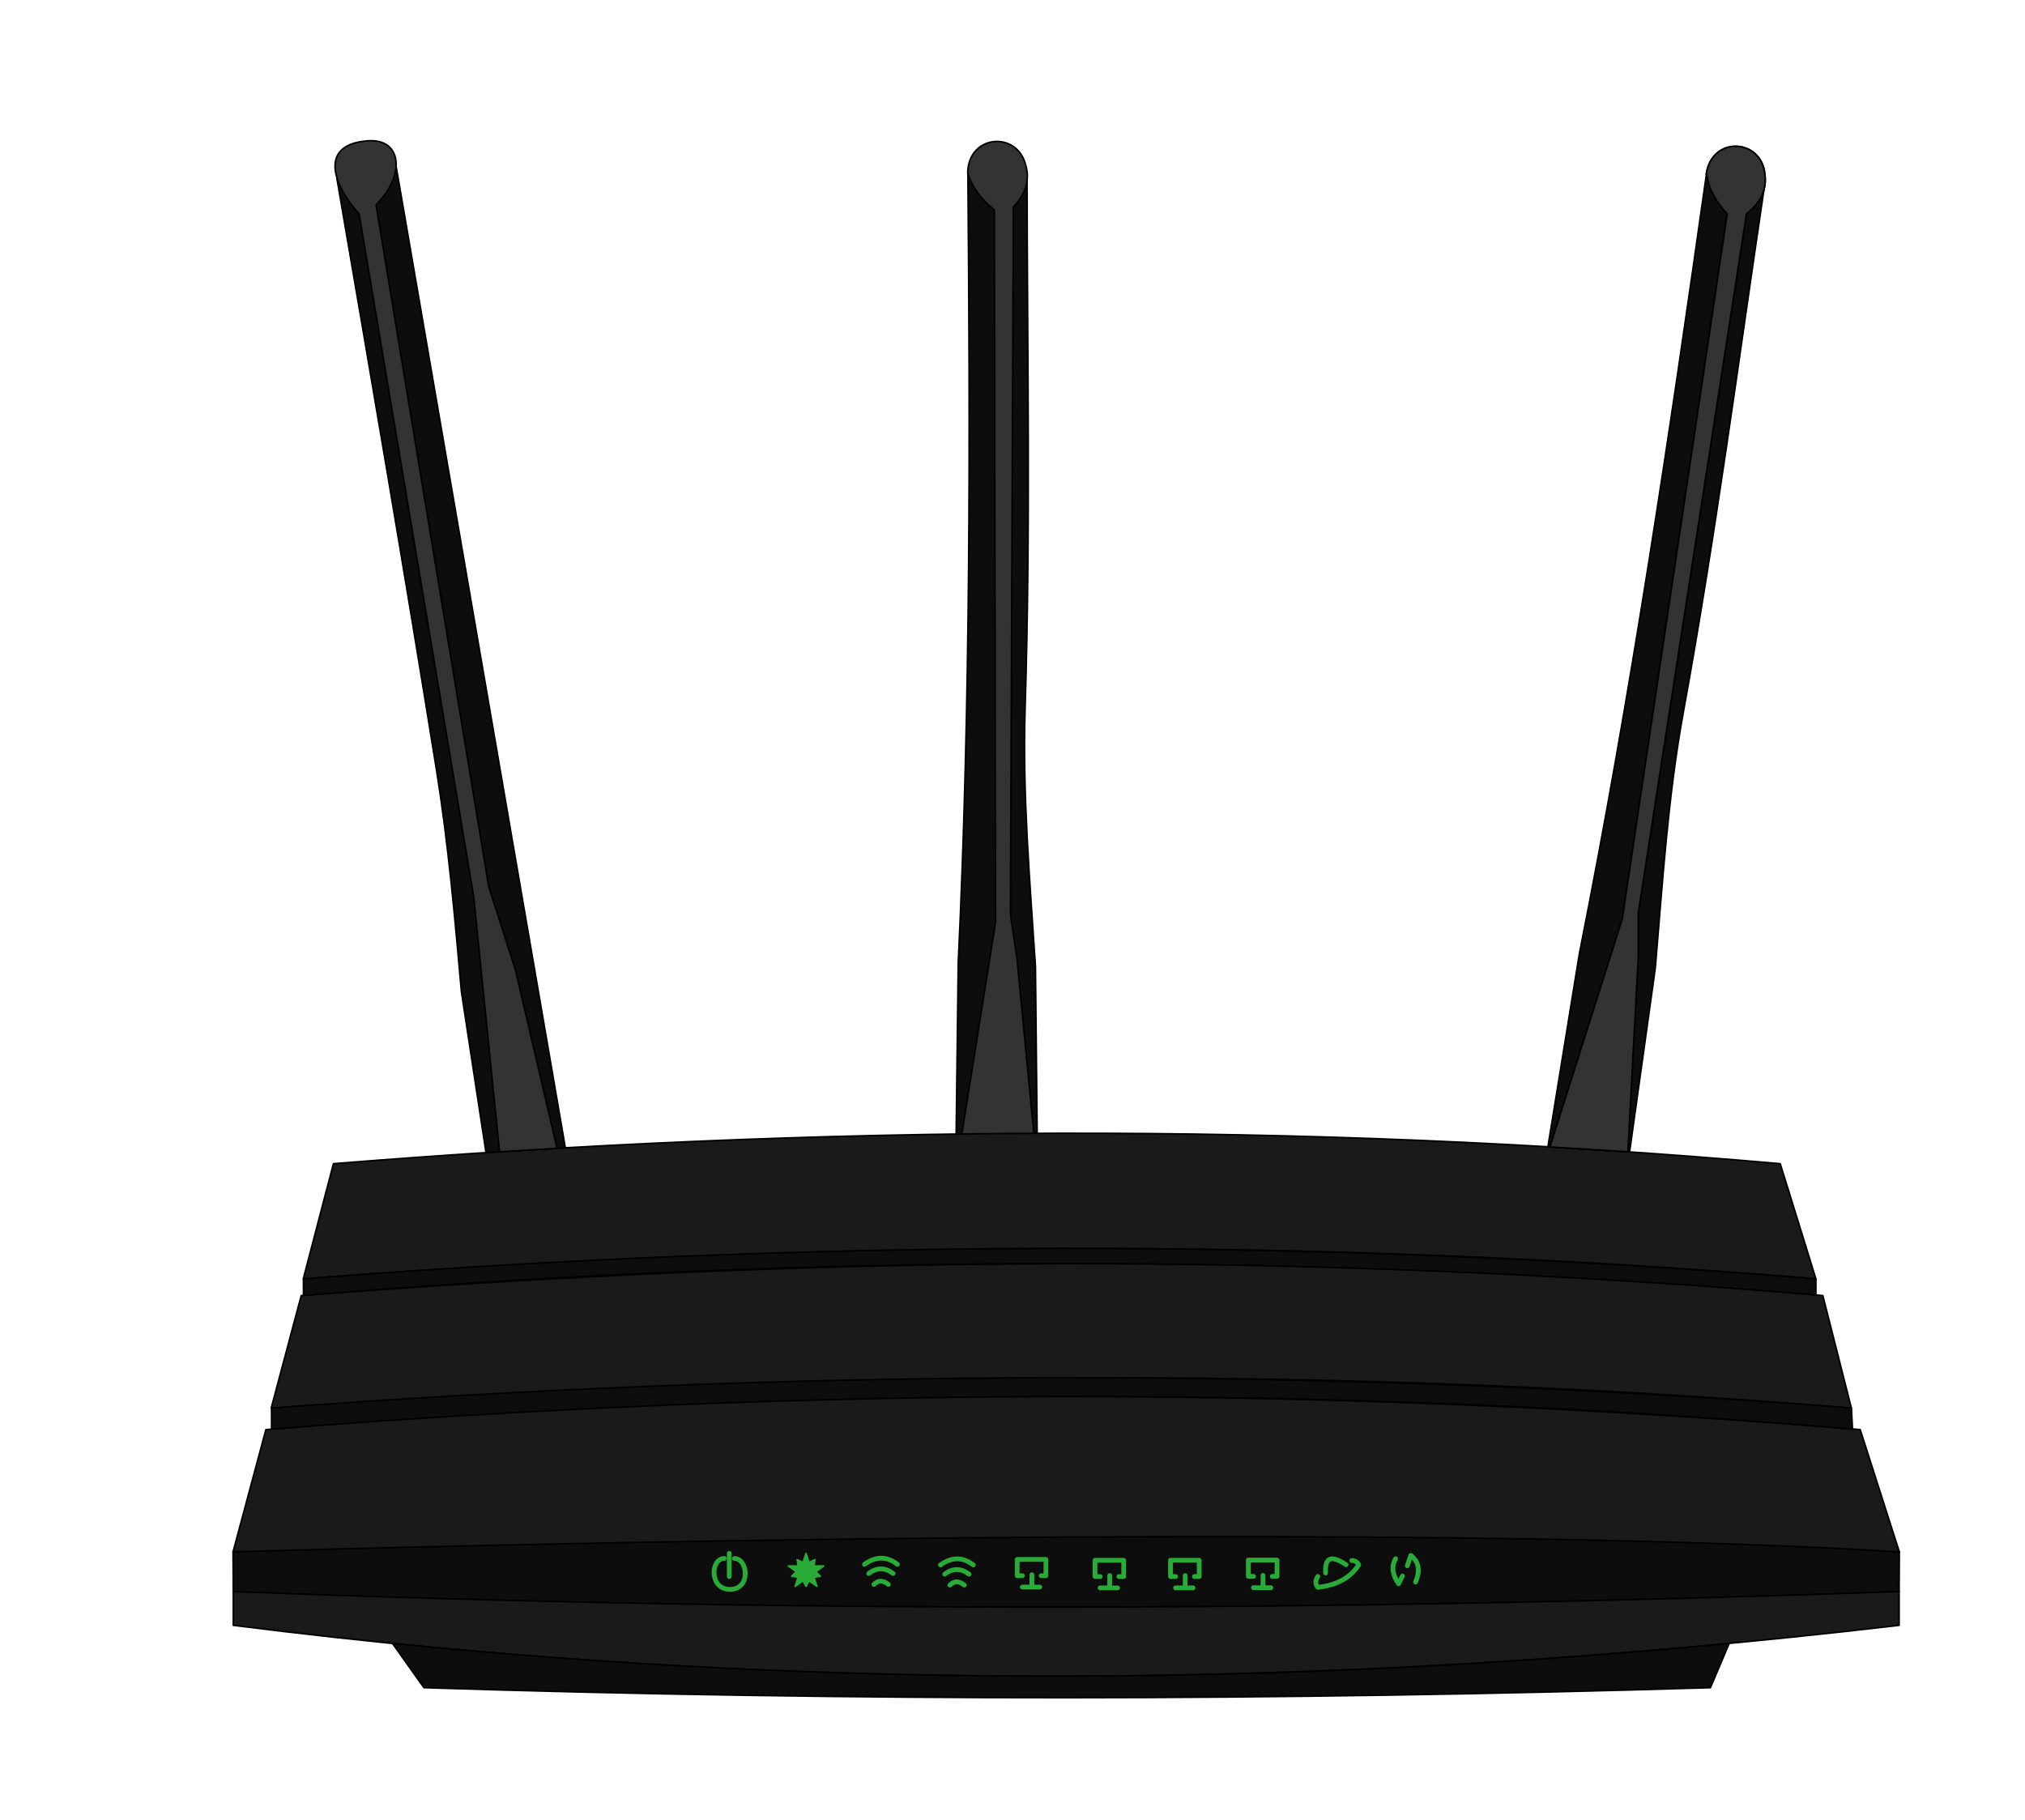
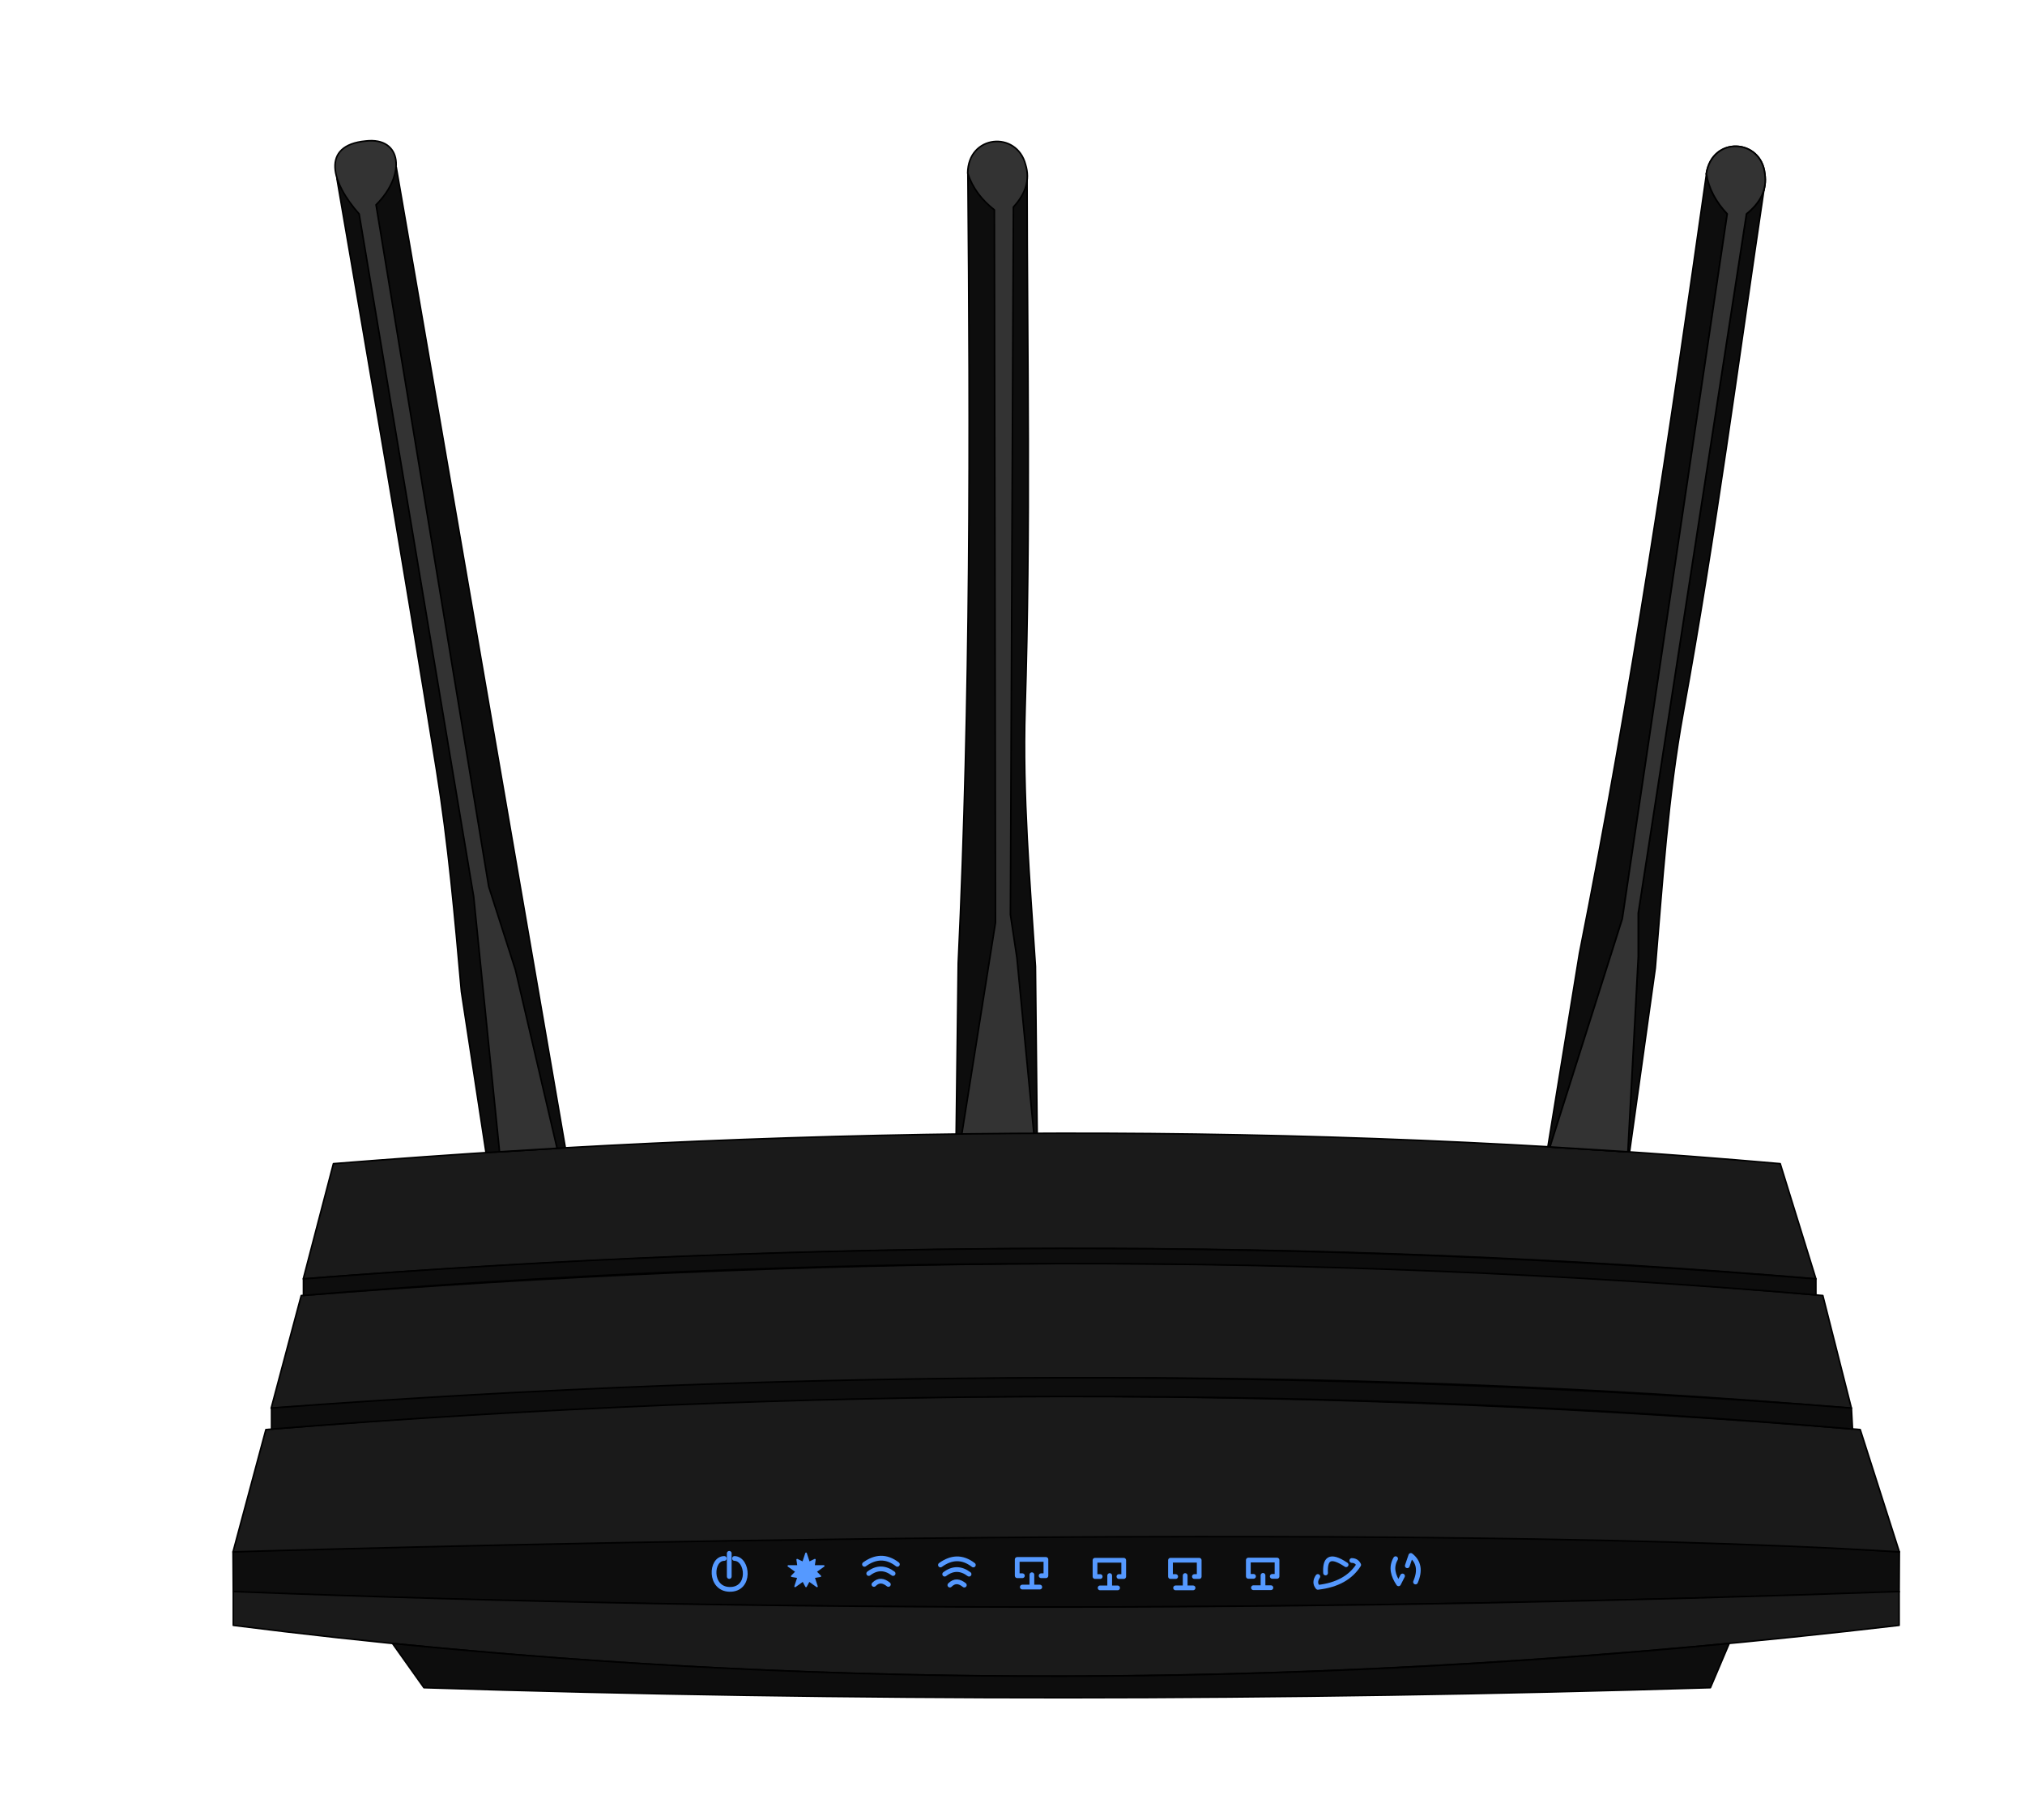
<svg xmlns="http://www.w3.org/2000/svg" width="100%" height="100%" viewBox="0 0 1280 1150" version="1.1" xml:space="preserve" style="fill-rule:evenodd;clip-rule:evenodd;stroke-linecap:round;stroke-linejoin:round;stroke-miterlimit:1.414;" id="svg104">
  <defs id="defs108">
        
        
        
        
        
        
        
        
        
        
        
        
-     </defs>
+     
+             
+             
+             
+         
+             
+             
+             
+         
+             
+             
+         
+             
+             
+         
+             
+             
+         
+             
+             
+         
+             
+             
+         
+             
+             
+         </defs>
  <g transform="rotate(1.380641,246.2674,-4655.812)" id="g10">
    <g transform="rotate(-9.936404,842.1901,2130.126)" id="g4">
      <path d="m 1030.06,728.081 16.25,-116.127 c 4.56,-53.951 7.99,-108.323 17.74,-161.861 20.64,-113.312 34.72,-221.588 51.07,-331.113 l -36.46,-9.054 C 1055.4,274.11 1031.08,438.309 998.365,602.63 l -19.931,122.299 z" style="fill:#0d0d0d;stroke:#000000;stroke-width:1px" id="path2" />
    </g>
    <g transform="rotate(-9.936404,842.1901,2130.126)" id="g8">
      <path d="m 1091.78,135.22 c -7.05,-7.471 -11.66,-15.866 -13.21,-25.417 3.75,-24.051 34.64,-22.153 36.96,0 1.53,10.091 -2.86,18.404 -11.58,25.417 l -68.41,442.038 v 27.601 l -6.55,123.217 -49.275,-3.074 45.745,-144.22 z" style="fill:#333333;stroke:#000000;stroke-width:1px" id="path6" />
    </g>
  </g>
  <g id="rumpf 3600 front">
    <path d="M147.311,980.975L147.466,1006.28C499.265,1019.88 849.787,1018.37 1200.43,1006.28L1200.56,980.975C849.909,957.97 499.03,958.115 147.311,980.975Z" style="fill:rgb(13,13,13);stroke-width:1px;stroke:black;" id="path12" />
    <path d="M1200.43,1006.04C848.413,1018.58 497.333,1019.69 147.467,1006.04L147.467,1027.4C493.983,1071.37 845.193,1069.19 1200.43,1027.4L1200.43,1006.04Z" style="fill:rgb(26,26,26);stroke-width:1px;stroke:black;" id="path14" />
    <path d="M248.104,1038.87L267.971,1066.82C539.033,1075.51 810.093,1075.07 1081.15,1066.82L1093.01,1038.87C811.494,1065.88 529.836,1067.08 248.104,1038.87Z" style="fill:rgb(13,13,13);stroke-width:1px;stroke:black;" id="path16" />
    <path d="M147.308,980.987L168.082,903.677C507.721,875.108 843.486,876.269 1175.83,903.677L1200.56,980.987C849.468,959.257 147.308,980.987 147.308,980.987Z" style="fill:rgb(26,26,26);stroke-width:1px;stroke:black;" id="path18" />
    <path d="M171.425,890.166C504.435,867.087 837.397,862.104 1170.27,890.166L1152.2,818.956C826.181,789.612 506.477,794.414 190.422,818.956L171.425,890.166Z" style="fill:rgb(26,26,26);stroke-width:1px;stroke:black;" id="path20" />
    <path d="M191.723,808.384C512.893,783.818 831.8,781.756 1147.82,808.384L1125.27,735.59C823.018,708.952 517.99,710.933 210.763,735.59L191.723,808.384Z" style="fill:rgb(26,26,26);stroke-width:1px;stroke:black;" id="path22" />
    <path d="M1170.27,890.051C834.928,863.79 502.239,865.324 171.654,890.051L171.654,903.344C505.814,876.914 839.004,874.86 1170.96,903.344L1170.27,890.051Z" style="fill:rgb(13,13,13);stroke-width:1px;stroke:black;" id="path24" />
    <path d="M191.815,808.449L191.815,818.874C511.272,792.367 829.959,791.78 1147.82,818.528L1147.82,808.449C829.483,782.259 510.802,783.28 191.815,808.449Z" style="fill:rgb(13,13,13);stroke-width:1px;stroke:black;" id="path26" />
  </g>
-   <g id="g954" transform="translate(19.90564)">
-     <path d="m 437.904,985.138 c -8.713,0.039 -9.553,19.192 3.247,19.532 13.799,0.36 11.854,-19.337 3.214,-19.532" style="fill:none;stroke:#29ac37;stroke-width:3px" id="path29" />
-     <path d="M 441.05,996.543 V 981.906" style="fill:none;stroke:#29ac37;stroke-width:3px" id="path31" />
-     <path d="m 489.591,981.905 1.911,5.777 3.684,-1.786 -0.591,3.992 h 6.185 l -5.004,3.57 2.867,2.888 -4.048,0.682 1.911,5.782 -5.004,-3.575 -1.911,3.575 -1.911,-3.575 -5.004,3.575 1.911,-5.782 -4.048,-0.682 2.867,-2.888 -5.004,-3.57 h 6.185 l -0.591,-3.992 3.684,1.786 z" style="fill:#29ac37;stroke:#29ac37;stroke-width:1px" id="path33" />
-     <g id="g41">
-       <path d="m 532.5,1001.56 c 3.037,-3.06 6.083,-2.457 9.134,0" style="fill:none;stroke:#29ac37;stroke-width:3px" id="path35" />
-       <path d="m 529.218,994.65 c 5.176,-3.942 10.31,-3.82 15.405,0" style="fill:none;stroke:#29ac37;stroke-width:3px" id="path37" />
-       <path d="m 526.539,988.847 c 6.781,-4.897 13.694,-5.464 20.791,0" style="fill:none;stroke:#29ac37;stroke-width:3px" id="path39" />
-     </g>
-     <g transform="translate(48.0114,0.416112)" id="g49">
-       <path d="m 532.5,1001.56 c 3.037,-3.06 6.083,-2.457 9.134,0" style="fill:none;stroke:#29ac37;stroke-width:3px" id="path43" />
-       <path d="m 529.218,994.65 c 5.176,-3.942 10.31,-3.82 15.405,0" style="fill:none;stroke:#29ac37;stroke-width:3px" id="path45" />
-       <path d="m 526.539,988.847 c 6.781,-4.897 13.694,-5.464 20.791,0" style="fill:none;stroke:#29ac37;stroke-width:3px" id="path47" />
-     </g>
-     <g id="g55">
-       <path d="m 626.349,996.053 h -3.276 V 985.75 h 18.143 v 10.303 h -3.033" style="fill:none;stroke:#29ac37;stroke-width:3px" id="path51" />
-       <path d="m 626.295,1003.22 h 11.042 -4.985 v -7.799" style="fill:none;stroke:#29ac37;stroke-width:3px" id="path53" />
-     </g>
-     <g transform="translate(49.178,0.521351)" id="g61">
-       <path d="m 626.349,996.053 h -3.276 V 985.75 h 18.143 v 10.303 h -3.033" style="fill:none;stroke:#29ac37;stroke-width:3px" id="path57" />
-       <path d="m 626.295,1003.22 h 11.042 -4.985 v -7.799" style="fill:none;stroke:#29ac37;stroke-width:3px" id="path59" />
-     </g>
-     <g transform="translate(96.8896,0.514428)" id="g67">
-       <path d="m 626.349,996.053 h -3.276 V 985.75 h 18.143 v 10.303 h -3.033" style="fill:none;stroke:#29ac37;stroke-width:3px" id="path63" />
-       <path d="m 626.295,1003.22 h 11.042 -4.985 v -7.799" style="fill:none;stroke:#29ac37;stroke-width:3px" id="path65" />
-     </g>
-     <g transform="translate(146.088,0.398803)" id="g73">
-       <path d="m 626.349,996.053 h -3.276 V 985.75 h 18.143 v 10.303 h -3.033" style="fill:none;stroke:#29ac37;stroke-width:3px" id="path69" />
-       <path d="m 626.295,1003.22 h 11.042 -4.985 v -7.799" style="fill:none;stroke:#29ac37;stroke-width:3px" id="path71" />
-     </g>
-     <g id="g79">
-       <path d="m 813.094,996.529 c -1.722,2.532 -1.722,4.821 0,6.861 12.399,-1.4 20.816,-6.311 25.825,-14.21 -0.916,-1.909 -2.421,-2.725 -4.348,-2.755" style="fill:none;stroke:#29ac37;stroke-width:3px" id="path75" />
-       <path d="m 817.984,994.321 c -0.444,-8.394 2.219,-12.453 12.981,-5.218" style="fill:none;stroke:#29ac37;stroke-width:3px" id="path77" />
-     </g>
-     <g id="g85">
-       <path d="m 862.264,985.285 c -3.15,5.488 -1.575,10.729 1.854,15.875 l 2.507,-4.943" style="fill:none;stroke:#29ac37;stroke-width:3px" id="path81" />
-       <path d="m 874.847,1000.02 c 3.145,-7.28 2.087,-12.851 -2.979,-16.788 l -2.223,6.525" style="fill:none;stroke:#29ac37;stroke-width:3px" id="path83" />
-     </g>
+   <g id="g29195">
+     <path d="m 457.81,985.138 c -8.713,0.039 -9.553,19.192 3.247,19.532 13.799,0.36 11.854,-19.337 3.214,-19.532" style="fill:none;stroke:#5599ff;stroke-width:3px;stroke-opacity:1" id="path29" />
+     <path d="M 460.956,996.543 V 981.906" style="fill:none;stroke:#5599ff;stroke-width:3px;stroke-opacity:1" id="path31" />
+     <path d="m 509.497,981.905 1.911,5.777 3.684,-1.786 -0.591,3.992 h 6.185 l -5.004,3.57 2.867,2.888 -4.048,0.682 1.911,5.782 -5.004,-3.575 -1.911,3.575 -1.911,-3.575 -5.004,3.575 1.911,-5.782 -4.048,-0.682 2.867,-2.888 -5.004,-3.57 h 6.185 l -0.591,-3.992 3.684,1.786 z" style="fill:#5599ff;stroke:#5599ff;stroke-width:1px" id="path33" />
+     <path d="m 552.406,1001.56 c 3.037,-3.06 6.083,-2.457 9.134,0" style="fill:none;stroke:#5599ff;stroke-width:3px;stroke-opacity:1" id="path35" />
+     <path d="m 549.124,994.65 c 5.176,-3.942 10.31,-3.82 15.405,0" style="fill:none;stroke:#5599ff;stroke-width:3px;stroke-opacity:1" id="path37" />
+     <path d="m 546.445,988.847 c 6.781,-4.897 13.694,-5.464 20.791,0" style="fill:none;stroke:#5599ff;stroke-width:3px;stroke-opacity:1" id="path39" />
+     <path d="m 600.417,1001.976 c 3.037,-3.06 6.083,-2.457 9.134,0" style="fill:none;stroke:#5599ff;stroke-width:3px;stroke-opacity:1" id="path43" />
+     <path d="m 597.135,995.066 c 5.176,-3.942 10.31,-3.82 15.405,0" style="fill:none;stroke:#5599ff;stroke-width:3px;stroke-opacity:1" id="path45" />
+     <path d="m 594.456,989.263 c 6.781,-4.897 13.694,-5.464 20.791,0" style="fill:none;stroke:#5599ff;stroke-width:3px;stroke-opacity:1" id="path47" />
+     <path d="m 646.255,996.053 h -3.276 V 985.75 h 18.143 v 10.303 h -3.033" style="fill:none;stroke:#5599ff;stroke-width:3px;stroke-opacity:1" id="path51" />
+     <path d="m 646.201,1003.22 h 11.042 -4.985 v -7.799" style="fill:none;stroke:#5599ff;stroke-width:3px;stroke-opacity:1" id="path53" />
+     <path d="m 695.433,996.574 h -3.276 v -10.303 h 18.143 v 10.303 h -3.033" style="fill:none;stroke:#5599ff;stroke-width:3px;stroke-opacity:1" id="path57" />
+     <path d="m 695.379,1003.741 h 11.042 -4.985 v -7.799" style="fill:none;stroke:#5599ff;stroke-width:3px;stroke-opacity:1" id="path59" />
+     <path d="m 743.144,996.567 h -3.276 v -10.303 h 18.143 v 10.303 h -3.033" style="fill:none;stroke:#5599ff;stroke-width:3px;stroke-opacity:1" id="path63" />
+     <path d="m 743.09,1003.734 h 11.042 -4.985 v -7.799" style="fill:none;stroke:#5599ff;stroke-width:3px;stroke-opacity:1" id="path65" />
+     <path d="m 792.343,996.452 h -3.276 v -10.303 h 18.143 v 10.303 h -3.033" style="fill:none;stroke:#5599ff;stroke-width:3px;stroke-opacity:1" id="path69" />
+     <path d="m 792.289,1003.619 h 11.042 -4.985 v -7.799" style="fill:none;stroke:#5599ff;stroke-width:3px;stroke-opacity:1" id="path71" />
+     <path d="m 833,996.529 c -1.722,2.532 -1.722,4.821 0,6.861 12.399,-1.4 20.816,-6.311 25.825,-14.21 -0.916,-1.909 -2.421,-2.725 -4.348,-2.755" style="fill:none;stroke:#5599ff;stroke-width:3px;stroke-opacity:1" id="path75" />
+     <path d="m 837.89,994.321 c -0.444,-8.394 2.219,-12.453 12.981,-5.218" style="fill:none;stroke:#5599ff;stroke-width:3px;stroke-opacity:1" id="path77" />
+     <path d="m 882.17,985.285 c -3.15,5.488 -1.575,10.729 1.854,15.875 l 2.507,-4.943" style="fill:none;stroke:#5599ff;stroke-width:3px;stroke-opacity:1" id="path81" />
+     <path d="m 894.753,1000.02 c 3.145,-7.28 2.087,-12.851 -2.979,-16.788 l -2.223,6.525" style="fill:none;stroke:#5599ff;stroke-width:3px;stroke-opacity:1" id="path83" />
  </g>
  <path d="M213.007,113.052C234.365,237.053 255.681,360.917 275.903,486.725C283.358,533.103 287.527,579.977 291.661,626.872L307.209,728.578L357.331,725.503L250.466,105.66L213.007,113.052Z" style="fill:rgb(13,13,13);stroke-width:1px;stroke:black;" id="path94" />
  <path d="M231.275,89.134C254.189,86.535 256.732,110.459 237.703,129.474L308.918,560.399L325.796,613.06L352.127,725.855L315.757,728.081L299.394,566.697L227.013,135.251C209.668,115.824 202.352,91.818 231.275,89.134" style="fill:rgb(51,51,51);stroke-width:1px;stroke:black;" id="path96" />
  <path d="M1030.06,728.081L1046.31,611.954C1050.87,558.003 1054.3,503.631 1064.05,450.093C1084.69,336.781 1098.77,228.505 1115.12,118.98L1078.66,109.926C1055.4,274.11 1031.08,438.309 998.365,602.63L978.434,724.929L1030.06,728.081Z" style="fill:rgb(13,13,13);stroke-width:1px;stroke:black;" id="path98" />
  <path d="M1091.78,135.22C1084.73,127.749 1080.12,119.354 1078.57,109.803C1082.32,85.752 1113.21,87.65 1115.53,109.803C1117.06,119.894 1112.67,128.207 1103.95,135.22L1035.54,577.258L1035.54,604.859L1028.99,728.076L979.715,725.002L1025.46,580.782L1091.78,135.22Z" style="fill:rgb(51,51,51);stroke-width:1px;stroke:black;" id="path100" />
  <path d="M1091.78,135.22C1084.73,127.749 1080.12,119.354 1078.57,109.803C1082.32,85.752 1113.21,87.65 1115.53,109.803C1117.06,119.894 1112.67,128.207 1103.95,135.22L1035.54,577.258L1035.54,604.859L1028.99,728.076L979.715,725.002L1025.46,580.782L1091.78,135.22Z" style="fill:rgb(51,51,51);stroke-width:1px;stroke:black;" id="path102" />
</svg>
